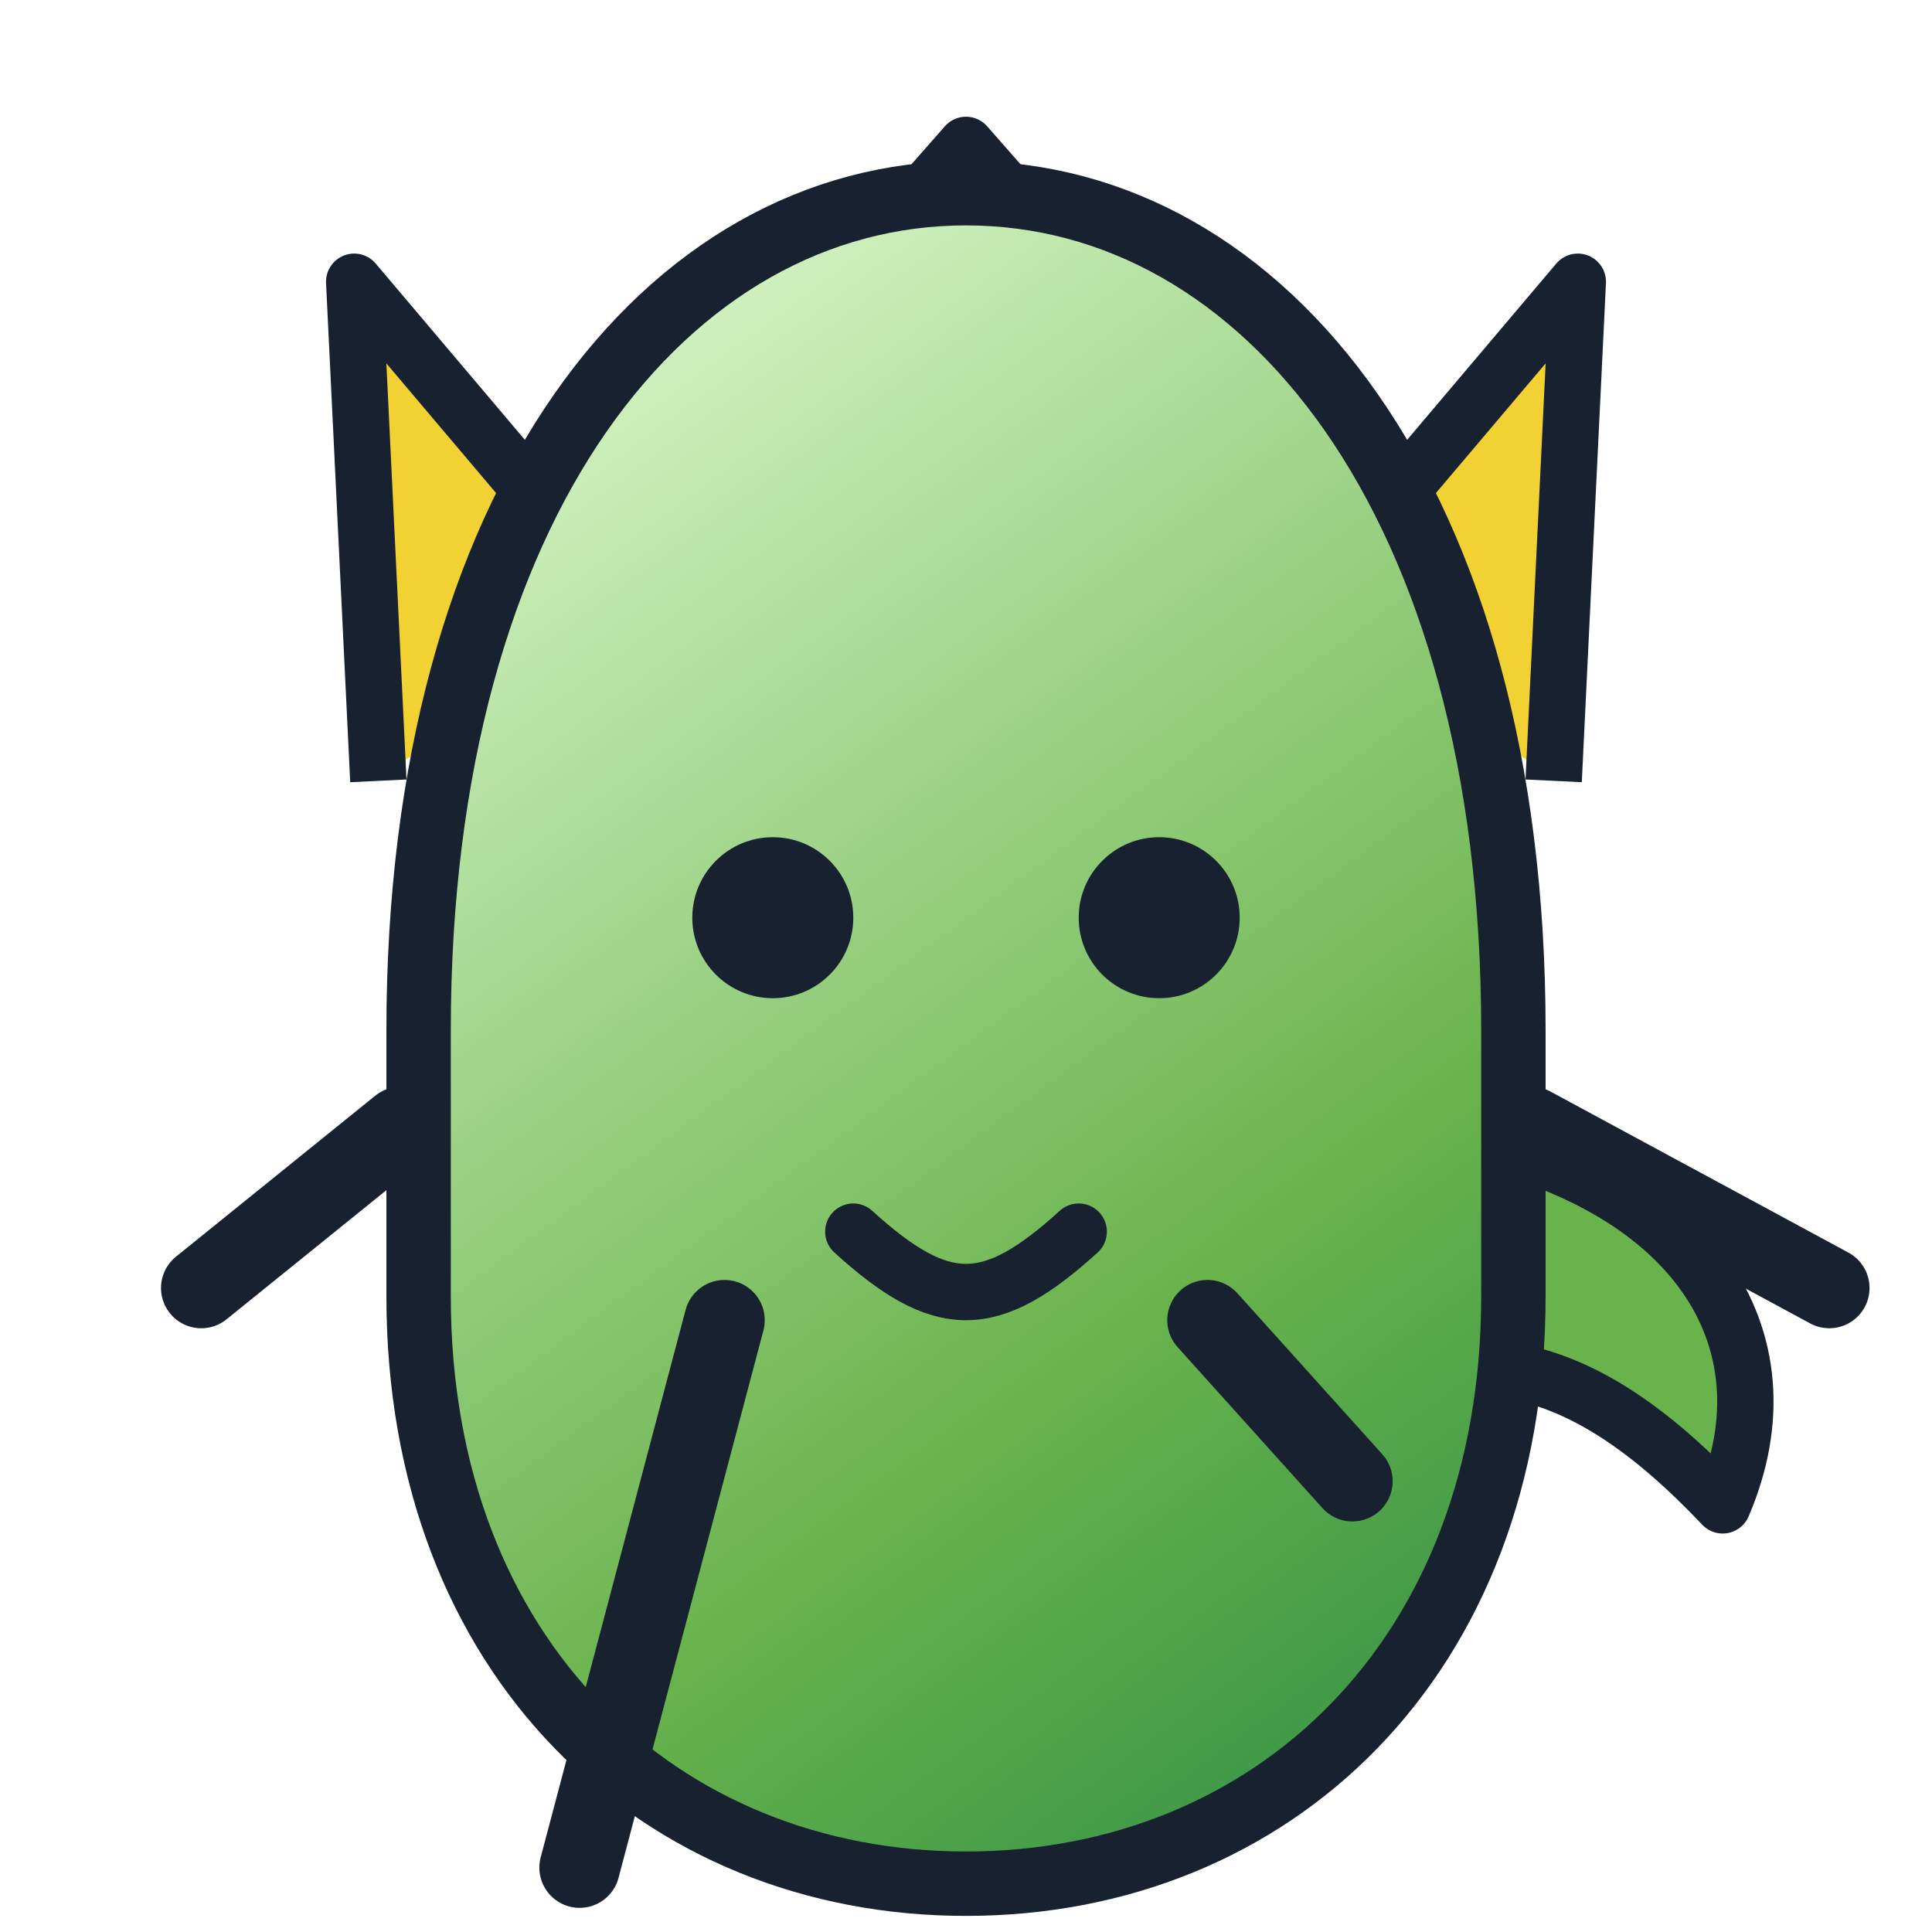
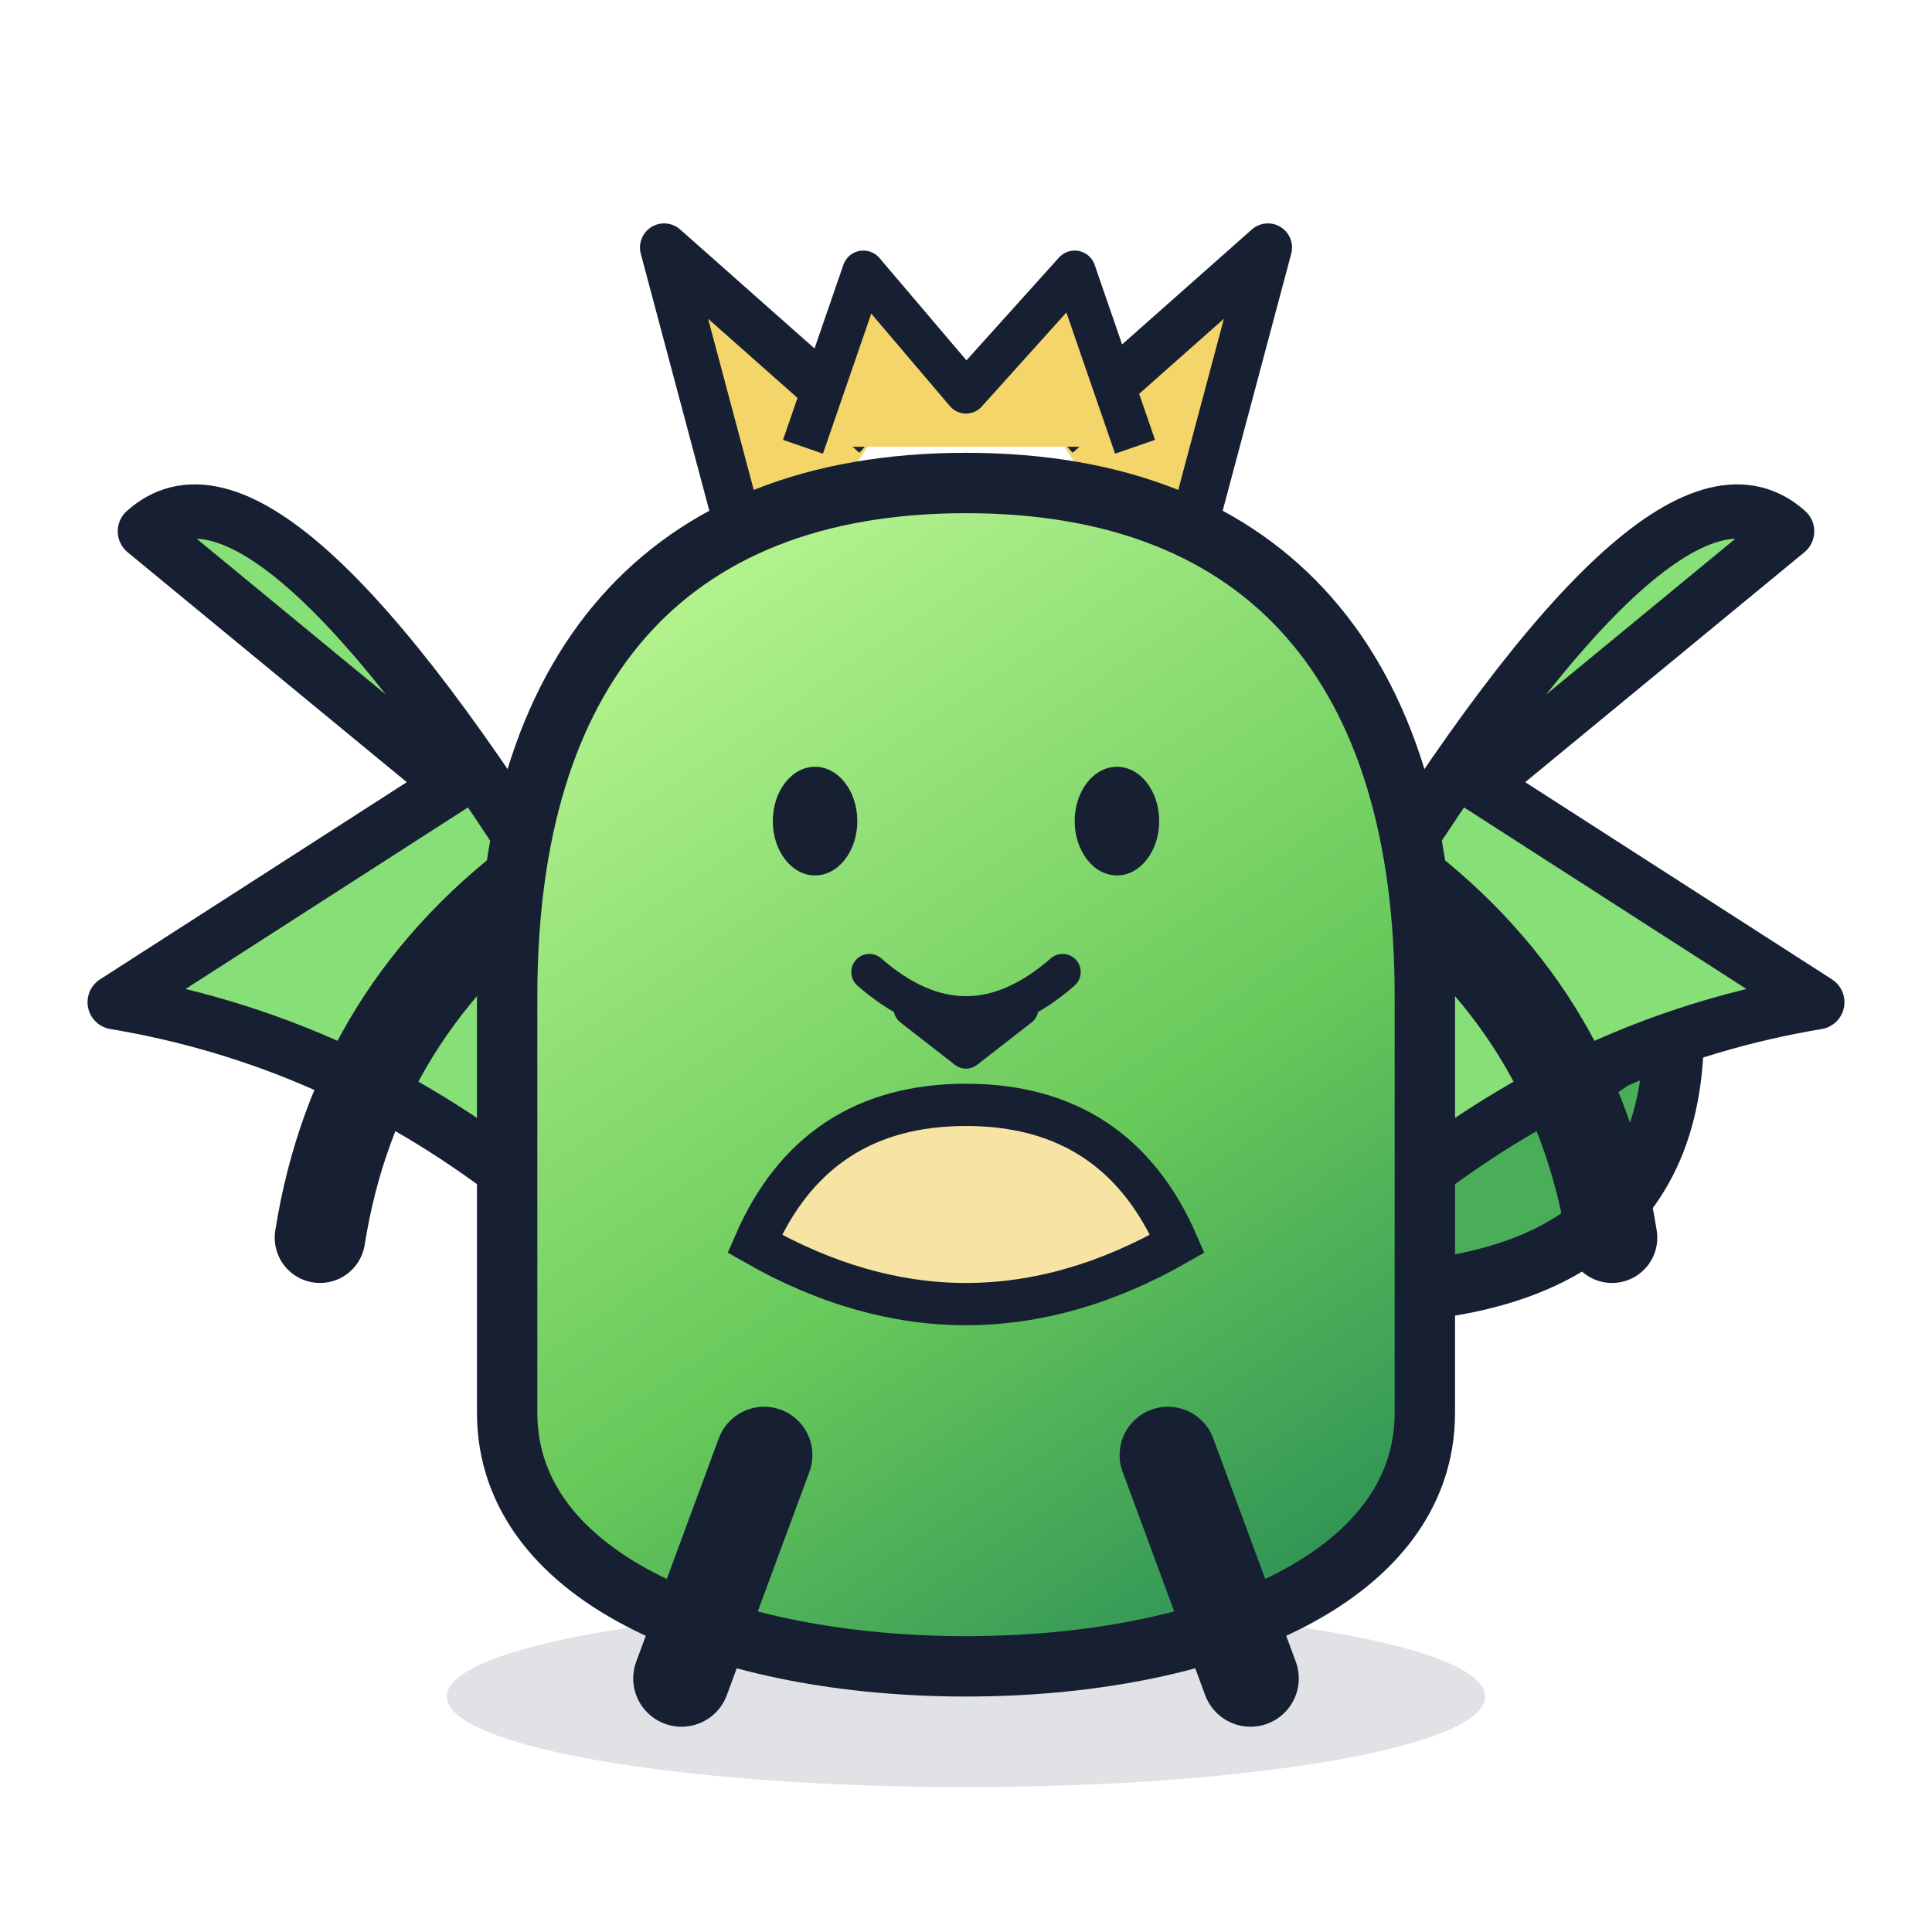
- <svg xmlns="http://www.w3.org/2000/svg" viewBox="0 0 240 240" role="img" aria-label="Dragon Champion stage">
+ <svg xmlns="http://www.w3.org/2000/svg" viewBox="0 0 320 320" role="img" aria-label="Dragon Champion stage">
  <defs>
-     <linearGradient id="body" x1="48" x2="192" y1="28" y2="224" gradientUnits="userSpaceOnUse">
-       <stop stop-color="#e7ffd9" />
-       <stop offset=".68" stop-color="#69b34c" />
-       <stop offset="1" stop-color="#2f8f46" />
+     <linearGradient id="body" x1="95" y1="70" x2="228" y2="266" gradientUnits="userSpaceOnUse">
+       <stop stop-color="#c9ff9d" />
+       <stop offset=".62" stop-color="#68c95b" />
+       <stop offset="1" stop-color="#298d55" />
    </linearGradient>
+     <filter id="soft">
+       <feGaussianBlur stdDeviation="5" />
+     </filter>
  </defs>
-   <path d="M181 141c29 6 42 25 33 46-18-19-32-21-51-12" fill="#69b34c" stroke="#18212f" stroke-width="7" stroke-linejoin="round" />
-   <path d="M77 74 44 35l3 62" fill="#f2d133" stroke="#18212f" stroke-width="7" stroke-linejoin="round" />
-   <path d="m163 74 33-39-3 62" fill="#f2d133" stroke="#18212f" stroke-width="7" stroke-linejoin="round" />
-   <path d="M78 51h84l-7 29H85z" fill="#7c3aed" stroke="#18212f" stroke-width="7" stroke-linejoin="round" />
-   <path d="M91 51 120 18l29 33" fill="#f2d133" stroke="#18212f" stroke-width="7" stroke-linejoin="round" />
-   <path d="M49.76 140 25 160M190.24 140l37 20" stroke="#18212f" stroke-width="10" stroke-linecap="round" />
-   <path d="M52 128c0-66 31-104 68-104s68 38 68 104v33c0 45-30 73-68 73s-68-28-68-73z" fill="url(#body)" stroke="#18212f" stroke-width="8" />
-   <circle cx="96" cy="114" r="10" fill="#18212f" />
-   <circle cx="144" cy="114" r="10" fill="#18212f" />
-   <path d="M106 153c11 10 17 10 28 0" fill="none" stroke="#18212f" stroke-width="7" stroke-linecap="round" />
-   <path d="M90 164 72 232M150 164l18 20" stroke="#18212f" stroke-width="10" stroke-linecap="round" />
+   <ellipse cx="160" cy="281" rx="86" ry="15" fill="#172033" opacity=".13" />
+   <path d="M214 214q67 4 63-49-18 25-45 13" fill="#4aad58" stroke="#172033" stroke-width="10" stroke-linecap="round" stroke-linejoin="round" />
+   <path d="M94 151Q44 70 24 88l51 42-56 36q36 6 66 29Z" fill="#87df78" stroke="#172033" stroke-width="9" stroke-linejoin="round" />
+   <path d="M226 151Q276 70 296 88l-51 42 56 36q-36 6-66 29Z" fill="#87df78" stroke="#172033" stroke-width="9" stroke-linejoin="round" />
+   <path d="M126 101 110 41l35 31M194 101l16-60-35 31" fill="#f3d56a" stroke="#172033" stroke-width="8" stroke-linejoin="round" />
+   <path d="m133 74 10-29 17 20 18-20 10 29" fill="#f3d56a" stroke="#172033" stroke-width="7" stroke-linejoin="round" />
+   <path d="M91 144q-32 23-38 61M229 144q32 23 38 61" fill="none" stroke="#172033" stroke-width="15" stroke-linecap="round" />
+   <path d="M160 80C109.84 80 84 111 84 165V234C84 262 120.48 276 160 276S236 262 236 234V165C236 111 210.16 80 160 80Z" fill="url(#body)" stroke="#172033" stroke-width="10" />
+   <path d="M126.56 241 112.88 278M193.44 241l13.68 37" fill="none" stroke="#172033" stroke-width="16" stroke-linecap="round" />
+   <path d="M160 183q-25 0-35 23 35 20 70 0-10-23-35-23Z" fill="#f7e4a4" stroke="#172033" stroke-width="7" />
+   <ellipse cx="135" cy="136" rx="7" ry="9" fill="#172033" />
+   <ellipse cx="185" cy="136" rx="7" ry="9" fill="#172033" />
+   <path d="M144 161 Q160 175 176 161" fill="none" stroke="#172033" stroke-width="6" stroke-linecap="round" />
+   <path d="m151 167 9 7 9-7" fill="none" stroke="#172033" stroke-width="6" stroke-linecap="round" stroke-linejoin="round" />
</svg>
